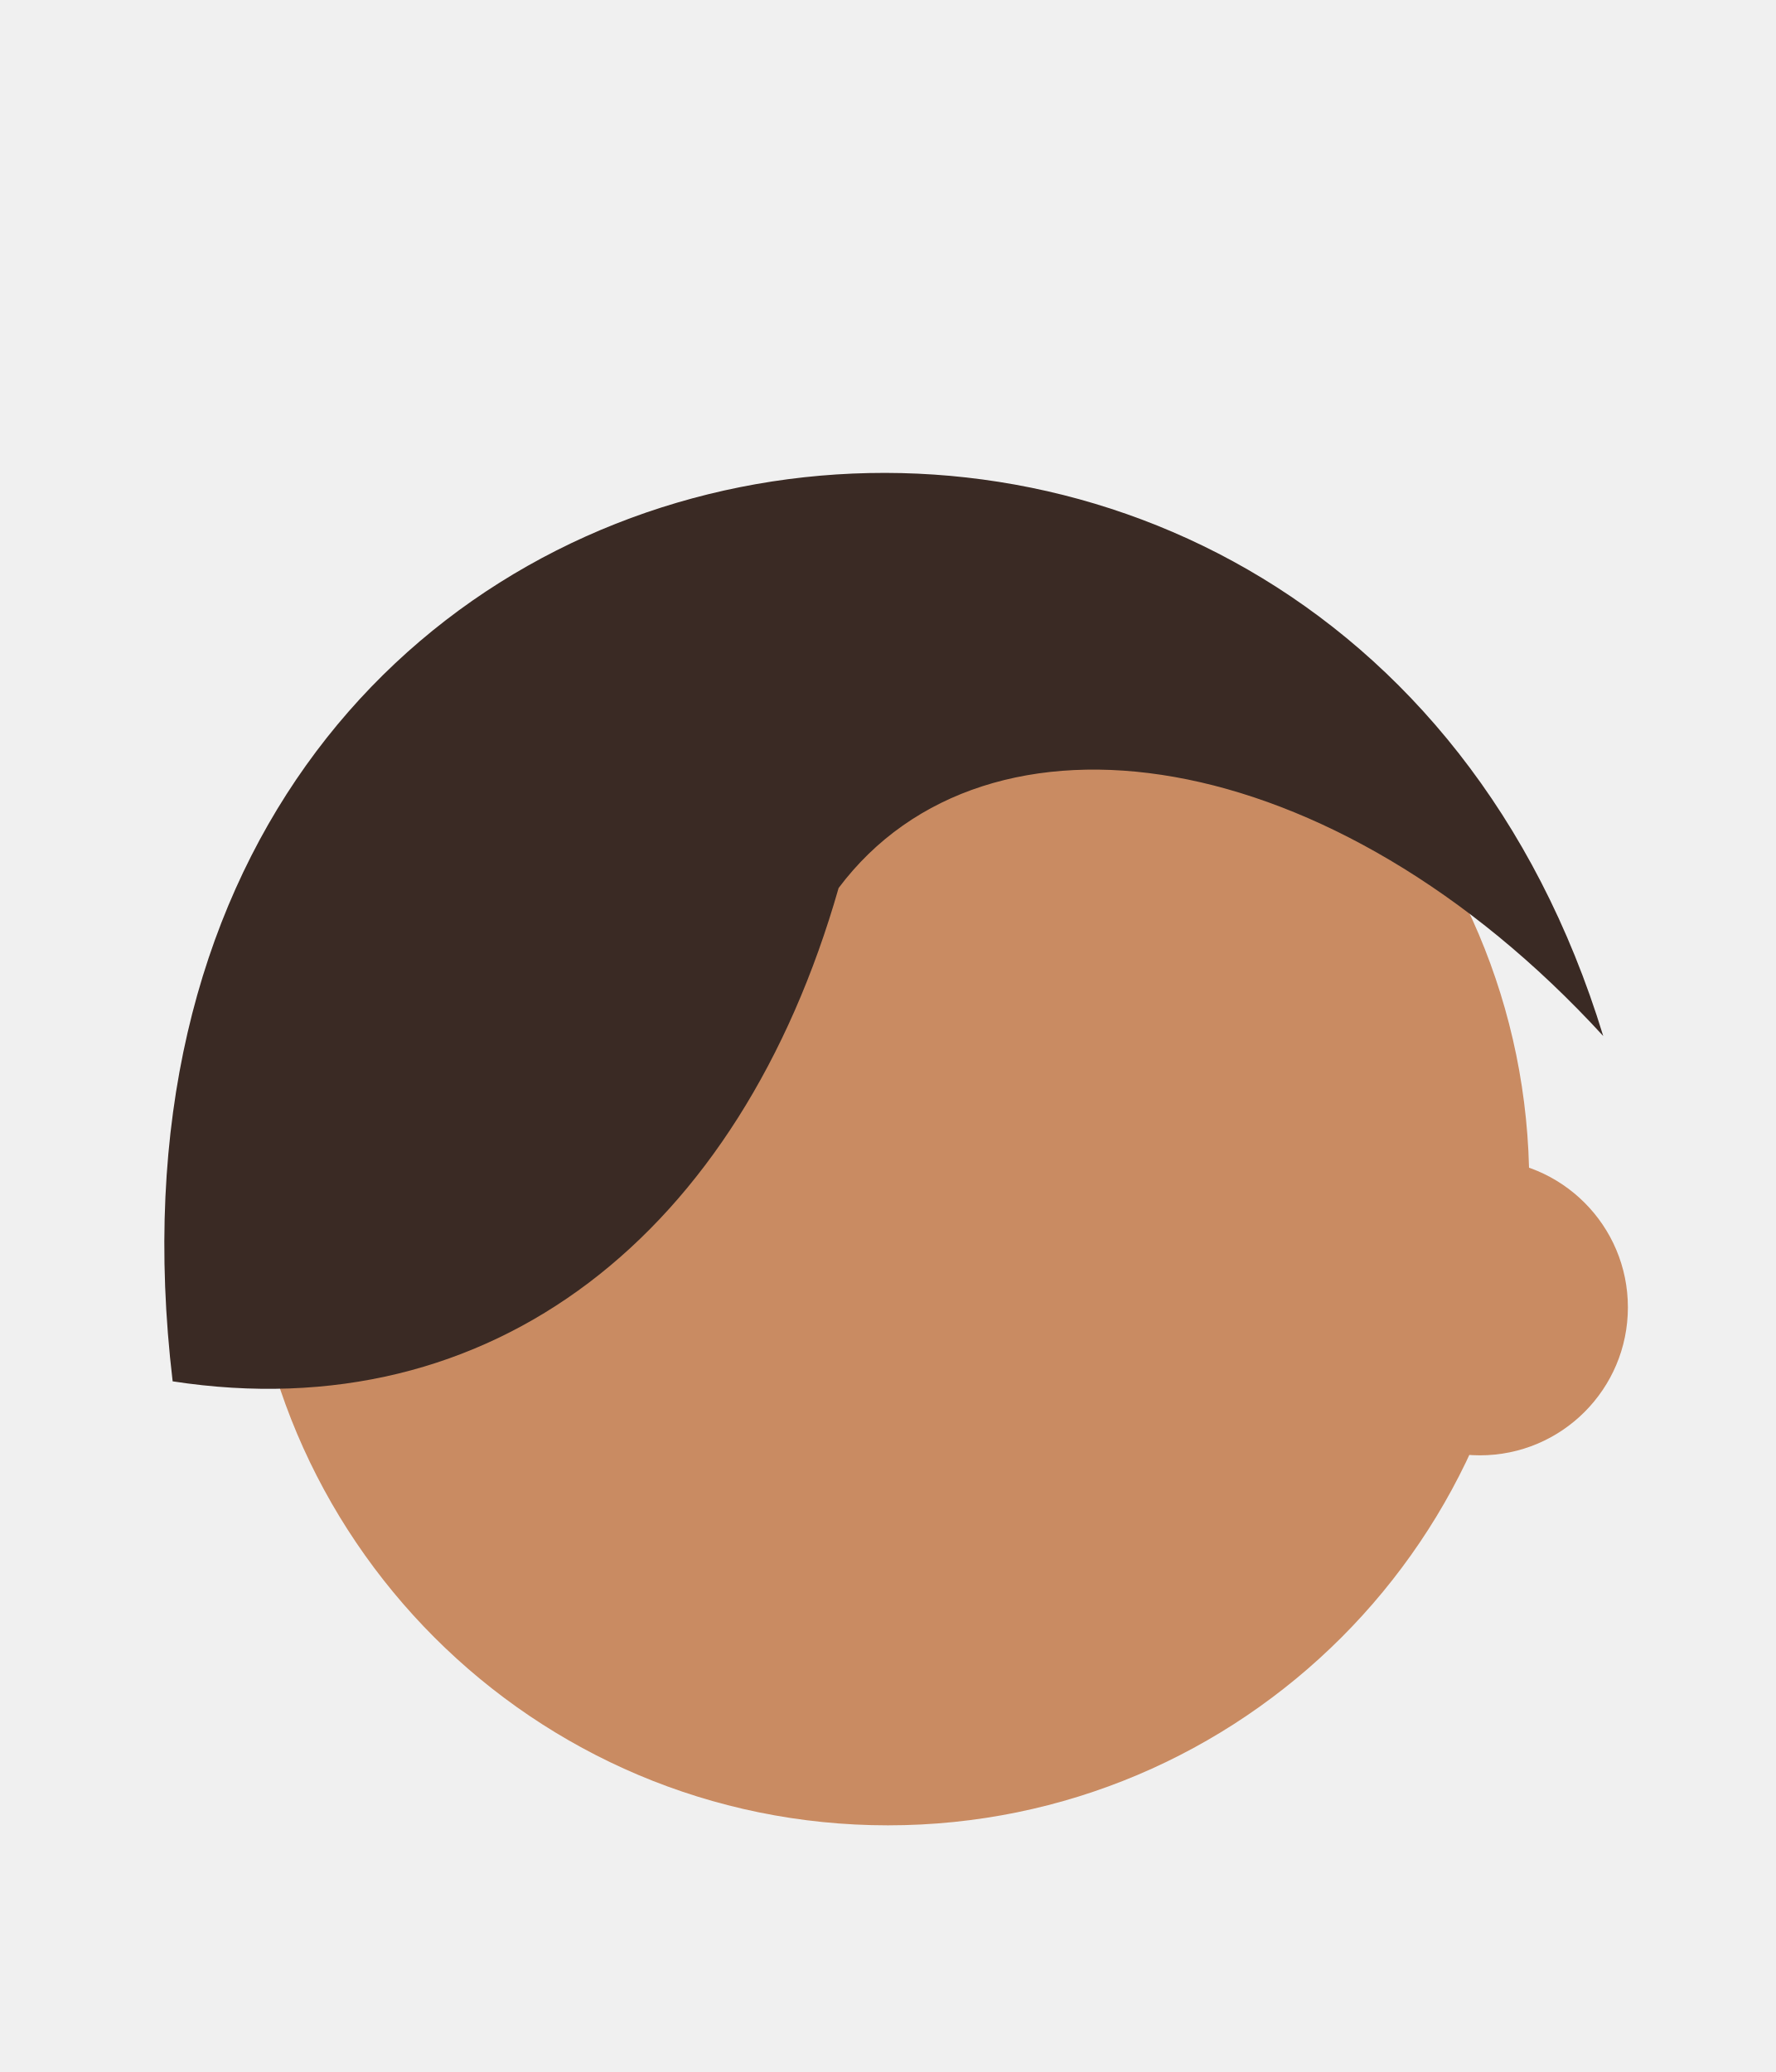
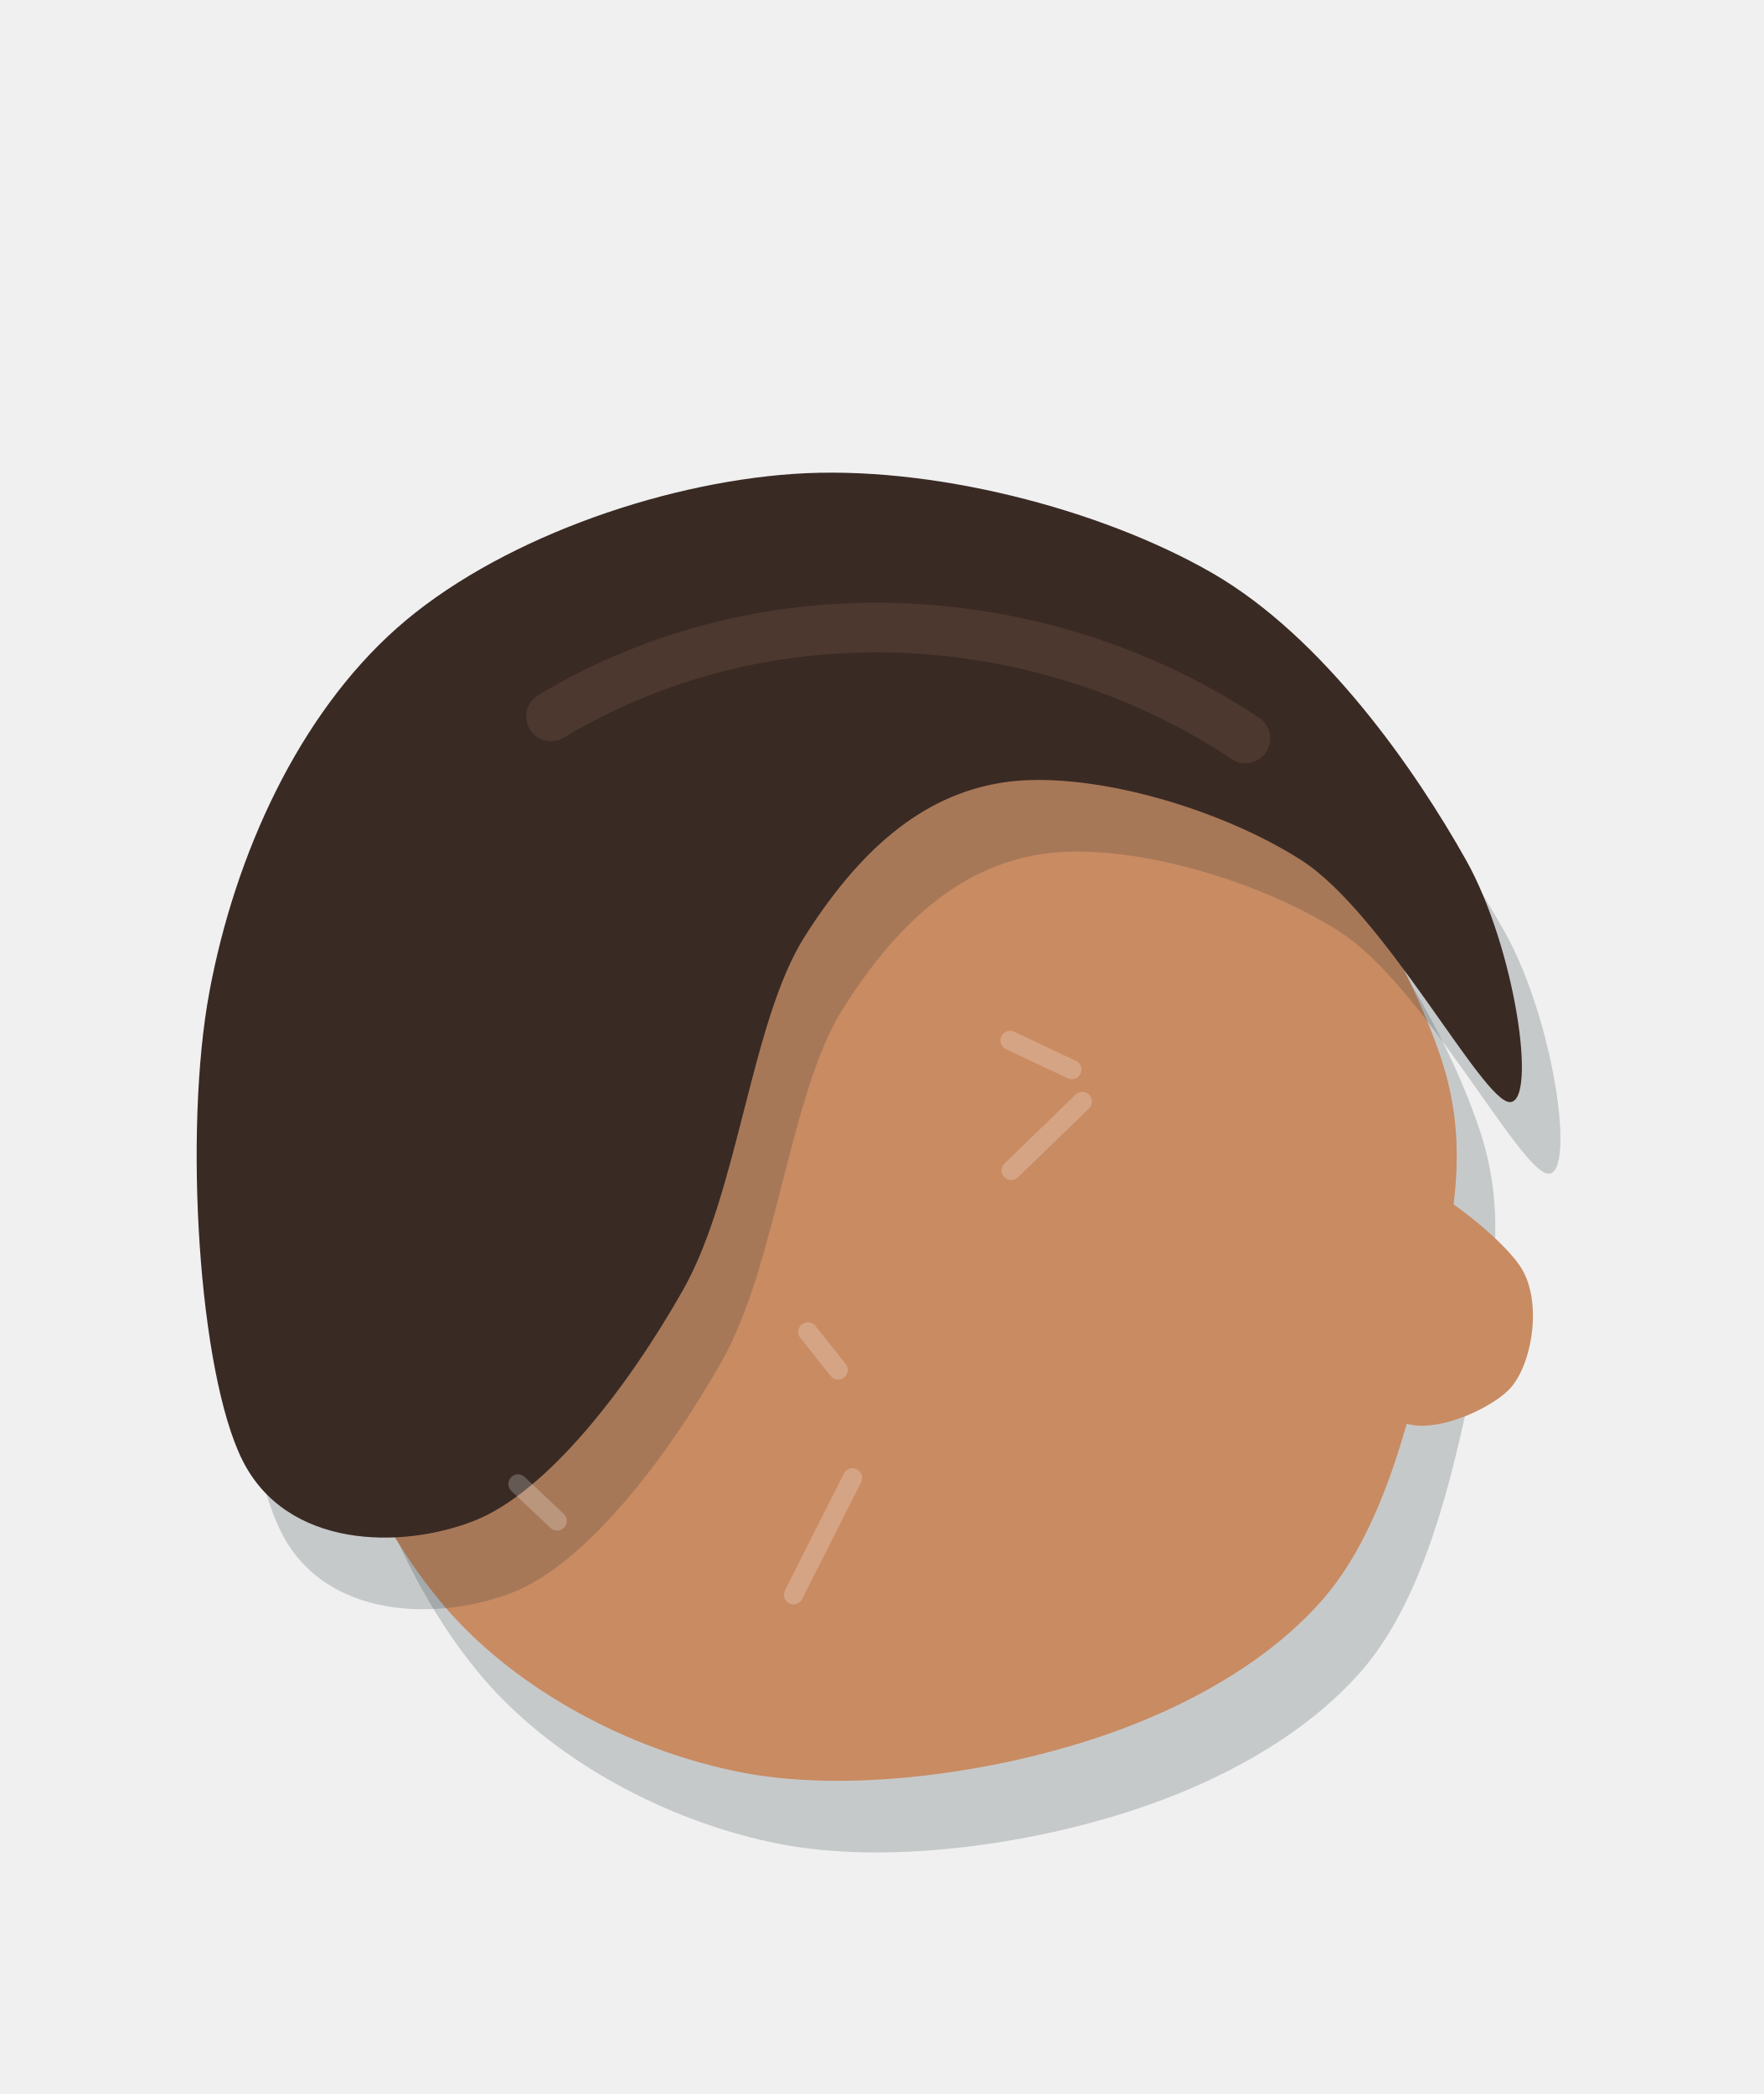
- <svg xmlns="http://www.w3.org/2000/svg" width="144" height="168" viewBox="0 0 144 168" fill="none">
-   <path d="M72 148C100.719 148 124 124.719 124 96C124 67.281 100.719 44 72 44C43.281 44 20 67.281 20 96C20 124.719 43.281 148 72 148Z" fill="#C98B62" />
-   <path d="M120 118C126.627 118 132 112.627 132 106C132 99.373 126.627 94 120 94C113.373 94 108 99.373 108 106C108 112.627 113.373 118 120 118Z" fill="#C98B62" />
-   <path d="M14 112C4 28 108 12 130 84C108 60 80 56 68 72C60 100 40 116 14 112Z" fill="#3A2A24" />
+ <svg xmlns="http://www.w3.org/2000/svg" width="128" height="152" viewBox="-16 -22 32 38">
+   <path d="M-0.03,-10.63C1.97,-10.47 4.88,-9.47 6.57,-8.17C8.27,-6.87 9.57,-4.51 10.14,-2.83C10.71,-1.15 10.34,0.27 9.99,1.9C9.65,3.53 9.15,5.66 8.06,6.96C6.96,8.26 5.2,9.17 3.41,9.69C1.61,10.22 -0.84,10.54 -2.71,10.13C-4.59,9.73 -6.55,8.7 -7.83,7.27C-9.11,5.83 -10.13,3.62 -10.4,1.52C-10.66,-0.58 -10.27,-3.56 -9.43,-5.34C-8.6,-7.12 -6.97,-8.29 -5.4,-9.18C-3.83,-10.06 -2.02,-10.8 -0.03,-10.63Z" transform="translate(0.7,1.3)" fill="#1f3036" fill-opacity="0.2" />
+   <path d="M-0.03,-10.63C1.97,-10.47 4.88,-9.47 6.57,-8.17C8.27,-6.87 9.57,-4.51 10.14,-2.83C10.71,-1.15 10.34,0.27 9.99,1.9C9.65,3.53 9.15,5.66 8.06,6.96C6.96,8.26 5.2,9.17 3.41,9.69C1.61,10.22 -0.84,10.54 -2.71,10.13C-4.59,9.73 -6.55,8.7 -7.83,7.27C-9.11,5.83 -10.13,3.62 -10.4,1.52C-10.66,-0.58 -10.27,-3.56 -9.43,-5.34C-8.6,-7.12 -6.97,-8.29 -5.4,-9.18C-3.83,-10.06 -2.02,-10.8 -0.03,-10.63Z" fill="#c98b62" />
+   <path d="M9,-0.6C9.4,-1.03 11.2,0.37 11.6,1C12,1.63 11.8,2.77 11.4,3.2C11,3.63 9.6,4.23 9.2,3.6C8.8,2.97 8.6,-0.17 9,-0.6Z" fill="#c98b62" />
+   <path d="M-11.6,4.5C-12.4,2.9 -12.67,-1.48 -12.2,-4C-11.73,-6.52 -10.57,-9.03 -8.8,-10.6C-7.03,-12.17 -4.07,-13.23 -1.6,-13.4C0.87,-13.57 3.97,-12.77 6,-11.6C8.03,-10.43 9.7,-8 10.6,-6.4C11.5,-4.8 11.9,-2 11.4,-2C10.9,-2 9.13,-5.43 7.6,-6.4C6.07,-7.37 3.7,-8.03 2.2,-7.8C0.7,-7.57 -0.43,-6.53 -1.4,-5C-2.37,-3.47 -2.6,-0.37 -3.6,1.4C-4.6,3.17 -6.07,5.08 -7.4,5.6C-8.73,6.12 -10.8,6.1 -11.6,4.5Z" transform="translate(0.7,1.3)" fill="#1f3036" fill-opacity="0.2" />
+   <path d="M-11.6,4.5C-12.4,2.9 -12.67,-1.48 -12.2,-4C-11.73,-6.52 -10.57,-9.03 -8.8,-10.6C-7.03,-12.17 -4.07,-13.23 -1.6,-13.4C0.87,-13.57 3.97,-12.77 6,-11.6C8.03,-10.43 9.7,-8 10.6,-6.4C11.5,-4.8 11.9,-2 11.4,-2C10.9,-2 9.13,-5.43 7.6,-6.4C6.07,-7.37 3.7,-8.03 2.2,-7.8C0.7,-7.57 -0.43,-6.53 -1.4,-5C-2.37,-3.47 -2.6,-0.37 -3.6,1.4C-4.6,3.17 -6.07,5.08 -7.4,5.6C-8.73,6.12 -10.8,6.1 -11.6,4.5Z" fill="#3a2a24" />
+   <path d="M-6,-9 C-2,-11.4 3,-11 6.6,-8.6" stroke="#4d382f" stroke-width="0.9" fill="none" stroke-linecap="round" />
+   <path d="M-0.53,4.82l-1.07,2.12" stroke="#ffffff" stroke-opacity="0.22" stroke-width="0.35" stroke-linecap="round" />
+   <path d="M-1.34,2.17l0.55,0.69" stroke="#ffffff" stroke-opacity="0.22" stroke-width="0.35" stroke-linecap="round" />
+   <path d="M-6.6,4.93l0.71,0.67" stroke="#ffffff" stroke-opacity="0.22" stroke-width="0.35" stroke-linecap="round" />
+   <path d="M2.33,-3.12l1.12,0.53" stroke="#ffffff" stroke-opacity="0.22" stroke-width="0.35" stroke-linecap="round" />
+   <path d="M3.64,-2.01l-1.29,1.25" stroke="#ffffff" stroke-opacity="0.22" stroke-width="0.35" stroke-linecap="round" />
</svg>
